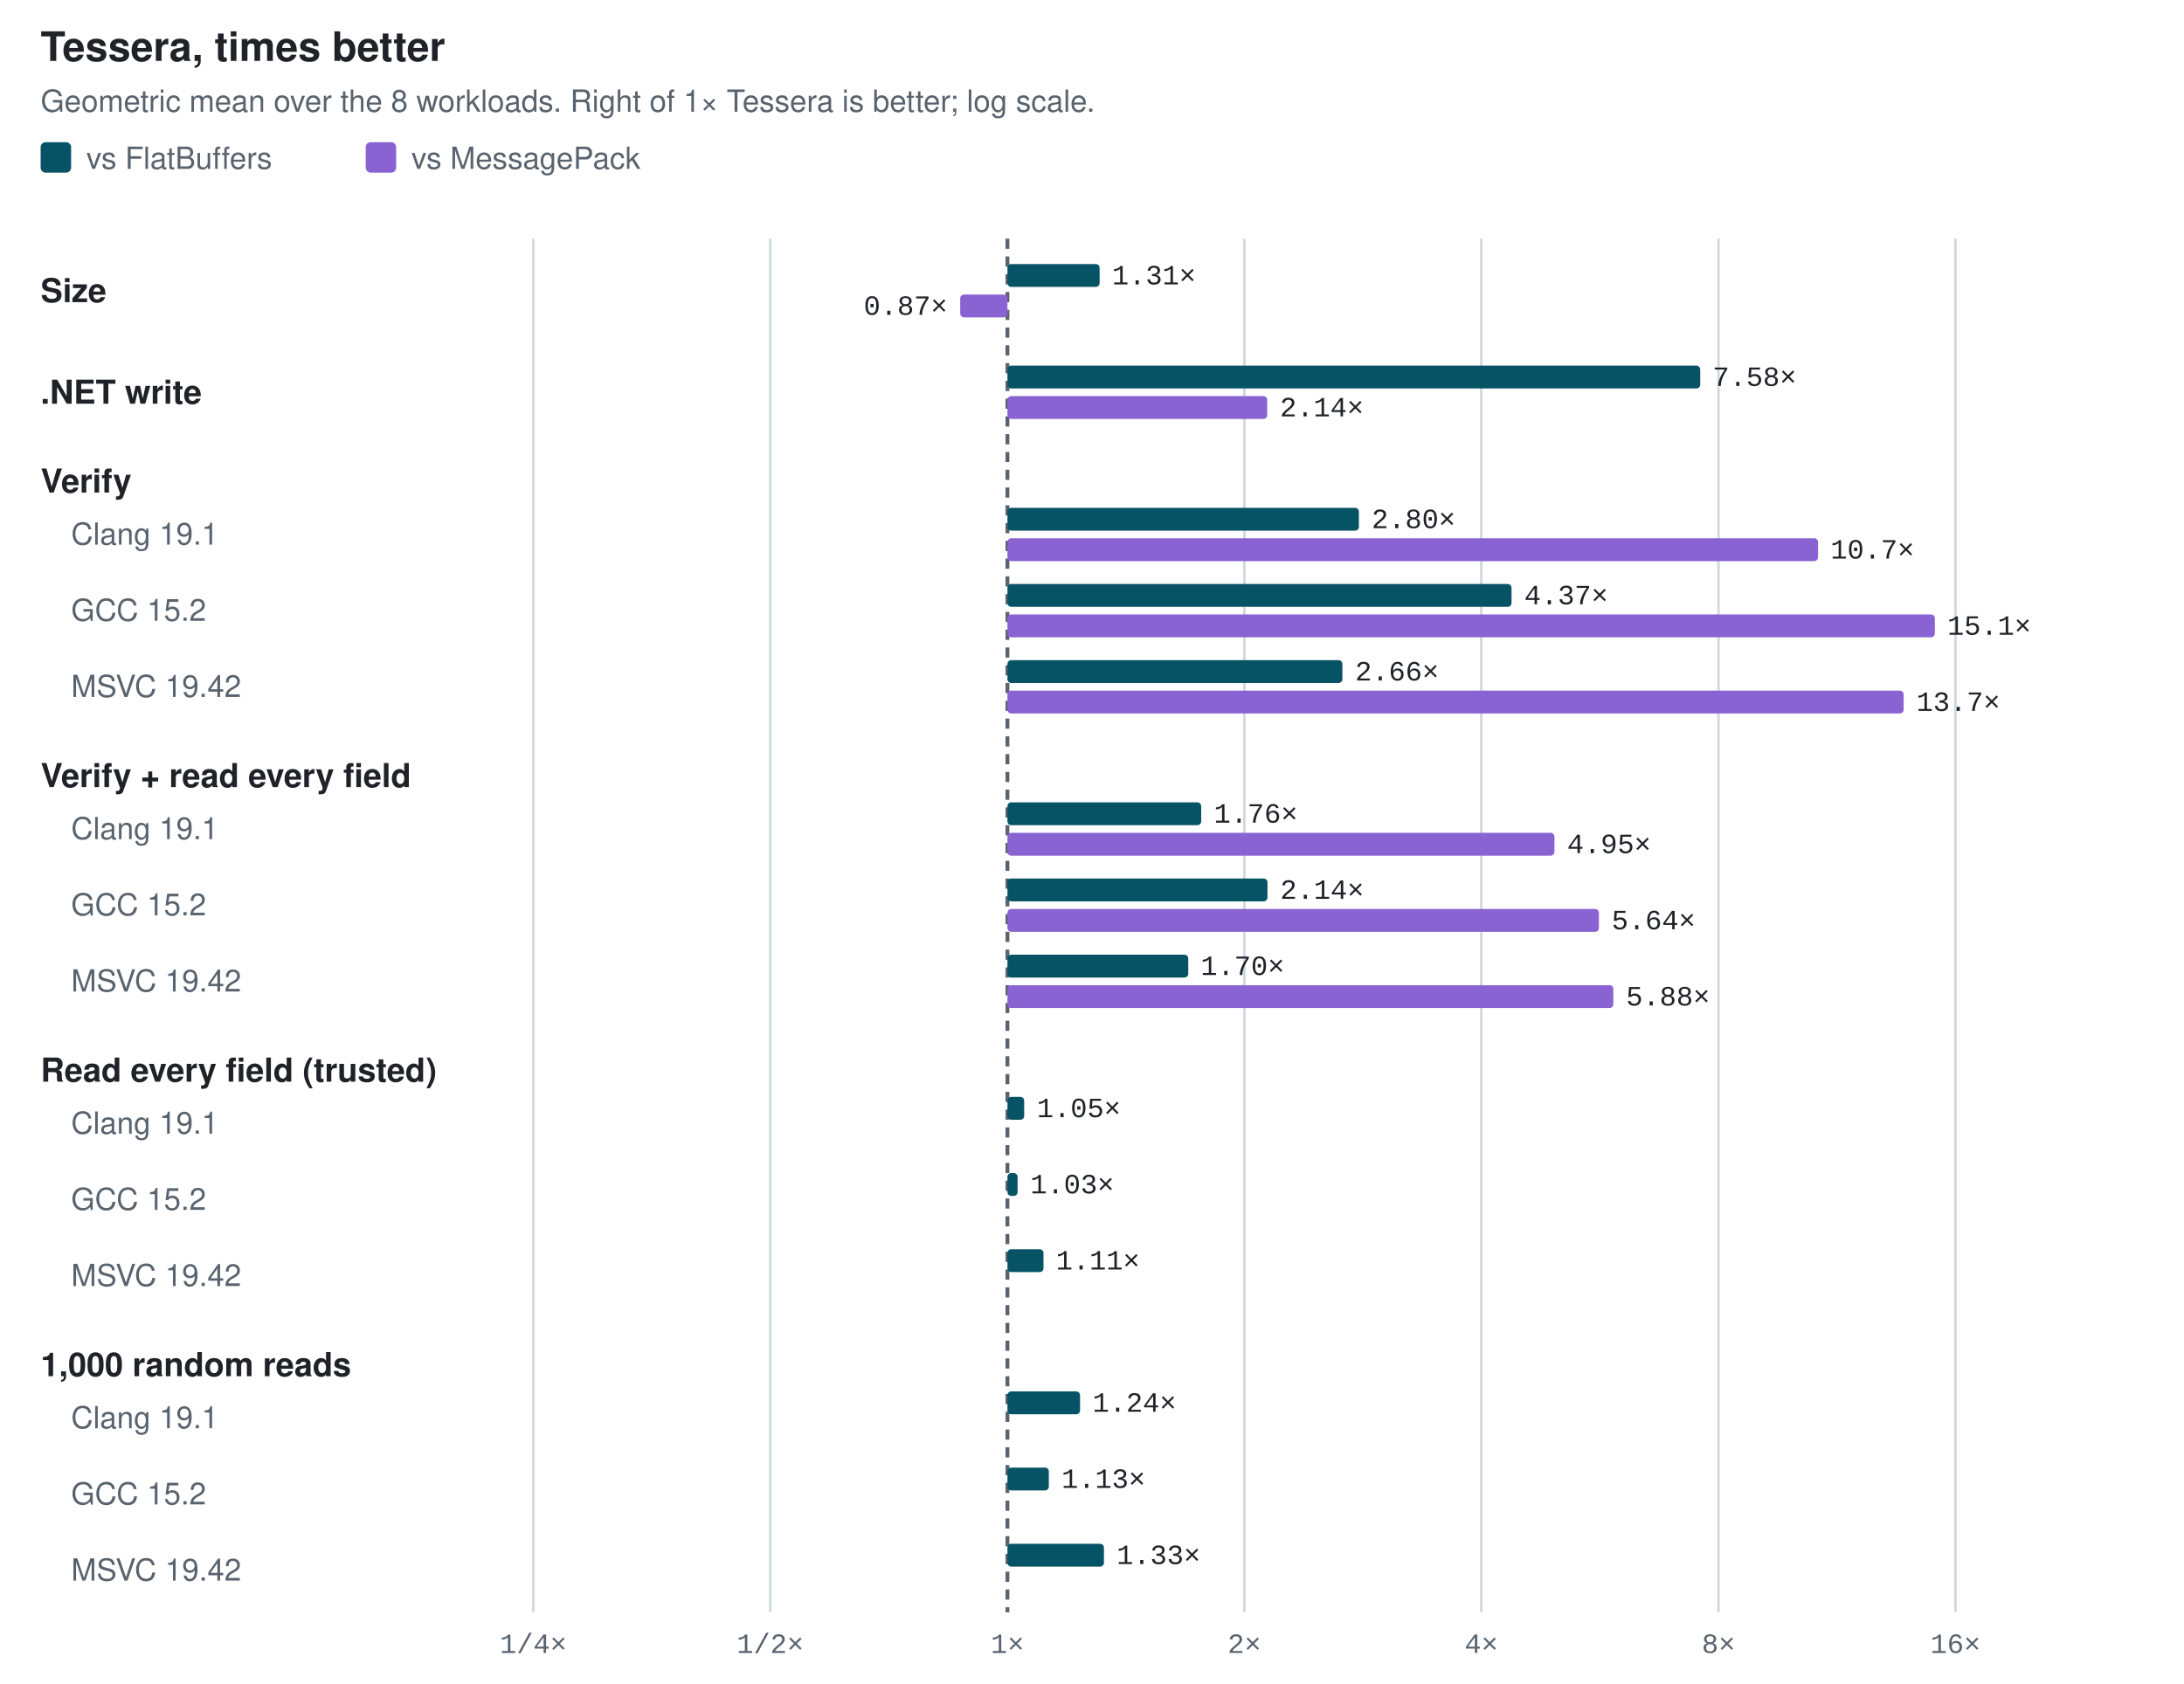
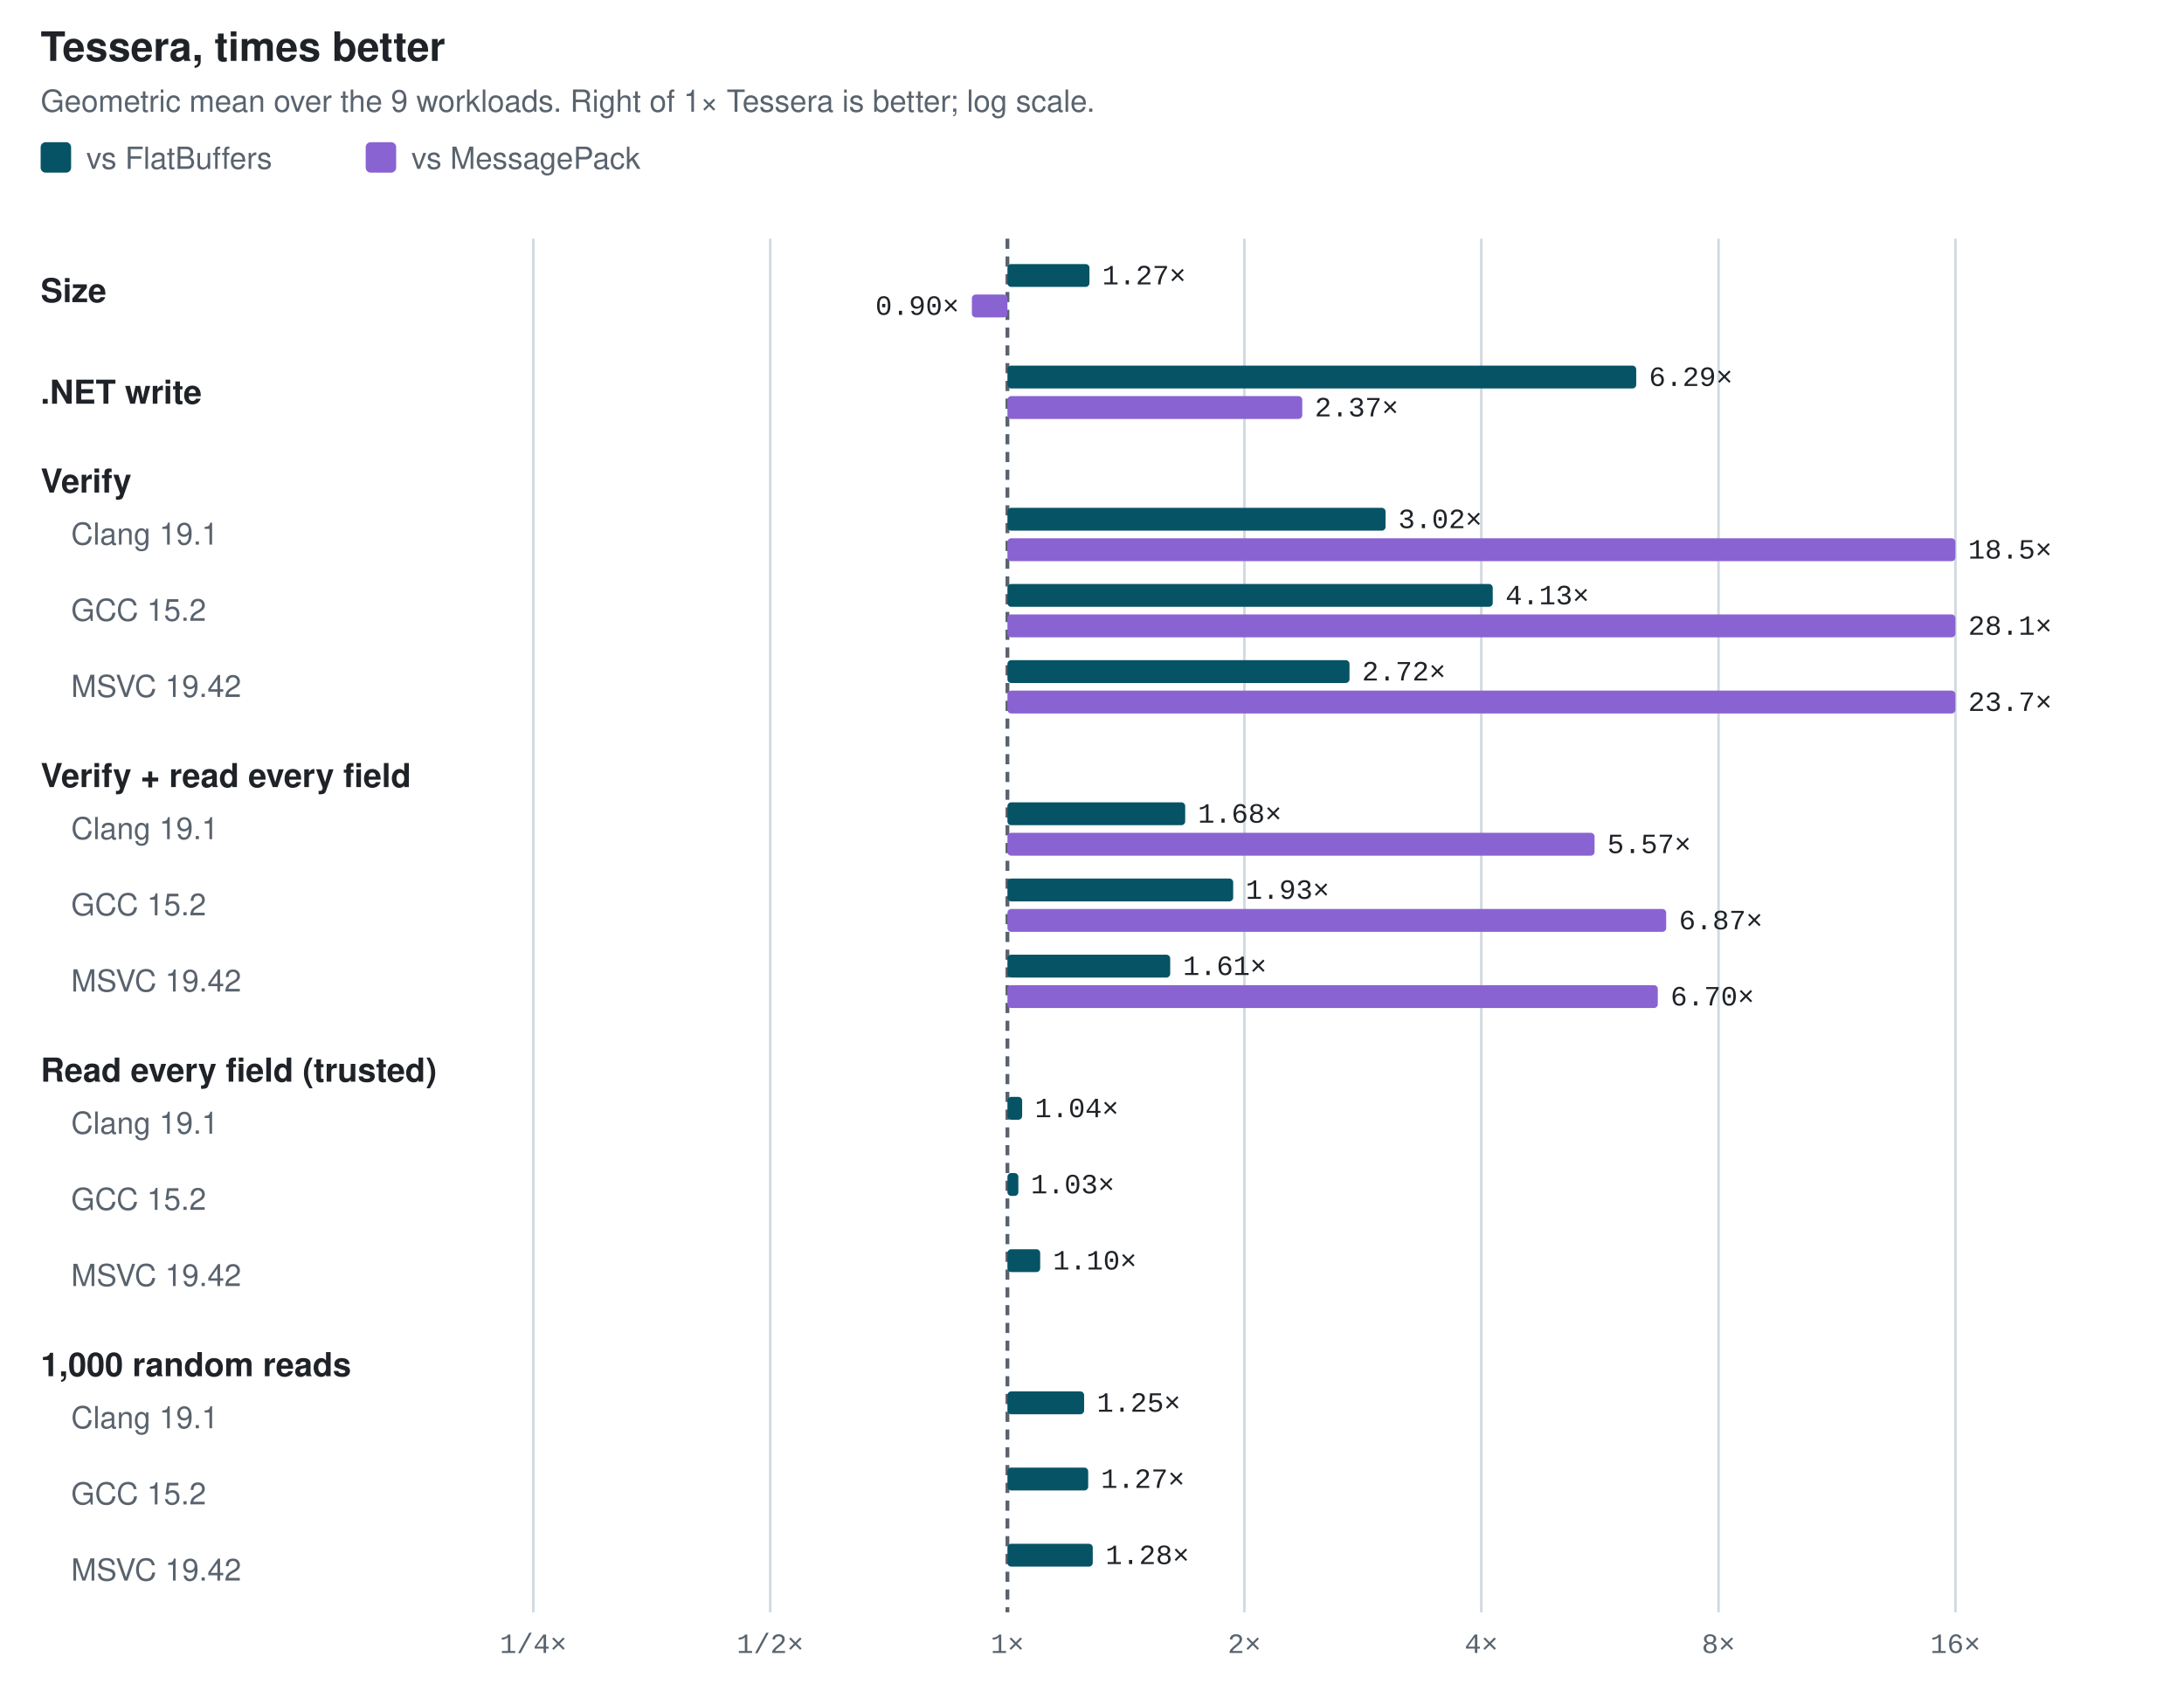
<svg xmlns="http://www.w3.org/2000/svg" width="860" height="663" viewBox="0 0 860 663" font-family="-apple-system, BlinkMacSystemFont, 'Segoe UI', Helvetica, Arial, sans-serif">
  <text x="16" y="24" fill="#1f2328" font-size="16" text-anchor="start" font-weight="600">Tessera, times better</text>
-   <text x="16" y="44" fill="#59636e" font-size="12" text-anchor="start">Geometric mean over the 8 workloads. Right of 1× Tessera is better; log scale.</text>
+   <text x="16" y="44" fill="#59636e" font-size="12" text-anchor="start">Geometric mean over the 9 workloads. Right of 1× Tessera is better; log scale.</text>
  <rect x="16" y="56" width="12" height="12" rx="2" fill="#075366" />
  <text x="34" y="66.5" fill="#59636e" font-size="12" text-anchor="start">vs FlatBuffers</text>
  <rect x="144" y="56" width="12" height="12" rx="2" fill="#8a63d2" />
  <text x="162" y="66.5" fill="#59636e" font-size="12" text-anchor="start">vs MessagePack</text>
  <line x1="210" y1="94" x2="210" y2="635" stroke="#d1d9e0" stroke-width="1" />
  <text x="210" y="651" fill="#59636e" font-size="11" text-anchor="middle" font-family="ui-monospace, SFMono-Regular, Consolas, 'Liberation Mono', monospace">1/4×</text>
  <line x1="303.3" y1="94" x2="303.3" y2="635" stroke="#d1d9e0" stroke-width="1" />
  <text x="303.3" y="651" fill="#59636e" font-size="11" text-anchor="middle" font-family="ui-monospace, SFMono-Regular, Consolas, 'Liberation Mono', monospace">1/2×</text>
  <line x1="396.7" y1="94" x2="396.7" y2="635" stroke="#59636e" stroke-width="1.5" stroke-dasharray="4 3" />
  <text x="396.7" y="651" fill="#59636e" font-size="11" text-anchor="middle" font-family="ui-monospace, SFMono-Regular, Consolas, 'Liberation Mono', monospace">1×</text>
  <line x1="490" y1="94" x2="490" y2="635" stroke="#d1d9e0" stroke-width="1" />
  <text x="490" y="651" fill="#59636e" font-size="11" text-anchor="middle" font-family="ui-monospace, SFMono-Regular, Consolas, 'Liberation Mono', monospace">2×</text>
  <line x1="583.3" y1="94" x2="583.3" y2="635" stroke="#d1d9e0" stroke-width="1" />
  <text x="583.3" y="651" fill="#59636e" font-size="11" text-anchor="middle" font-family="ui-monospace, SFMono-Regular, Consolas, 'Liberation Mono', monospace">4×</text>
  <line x1="676.7" y1="94" x2="676.7" y2="635" stroke="#d1d9e0" stroke-width="1" />
  <text x="676.7" y="651" fill="#59636e" font-size="11" text-anchor="middle" font-family="ui-monospace, SFMono-Regular, Consolas, 'Liberation Mono', monospace">8×</text>
  <line x1="770" y1="94" x2="770" y2="635" stroke="#d1d9e0" stroke-width="1" />
  <text x="770" y="651" fill="#59636e" font-size="11" text-anchor="middle" font-family="ui-monospace, SFMono-Regular, Consolas, 'Liberation Mono', monospace">16×</text>
  <text x="16" y="119" fill="#1f2328" font-size="13" text-anchor="start" font-weight="600">Size</text>
-   <rect x="396.7" y="104" width="36.3" height="9" rx="1.5" fill="#075366" />
-   <text x="437.9" y="112" fill="#1f2328" font-size="11" text-anchor="start" font-family="ui-monospace, SFMono-Regular, Consolas, 'Liberation Mono', monospace">1.31×</text>
-   <rect x="378.1" y="116" width="18.6" height="9" rx="1.5" fill="#8a63d2" />
-   <text x="373.1" y="124" fill="#1f2328" font-size="11" text-anchor="end" font-family="ui-monospace, SFMono-Regular, Consolas, 'Liberation Mono', monospace">0.87×</text>
+   <rect x="396.7" y="104" width="32.3" height="9" rx="1.5" fill="#075366" />
+   <text x="434" y="112" fill="#1f2328" font-size="11" text-anchor="start" font-family="ui-monospace, SFMono-Regular, Consolas, 'Liberation Mono', monospace">1.27×</text>
+   <rect x="382.7" y="116" width="14" height="9" rx="1.5" fill="#8a63d2" />
+   <text x="377.7" y="124" fill="#1f2328" font-size="11" text-anchor="end" font-family="ui-monospace, SFMono-Regular, Consolas, 'Liberation Mono', monospace">0.90×</text>
  <text x="16" y="159" fill="#1f2328" font-size="13" text-anchor="start" font-weight="600">.NET write</text>
-   <rect x="396.7" y="144" width="272.8" height="9" rx="1.5" fill="#075366" />
-   <text x="674.4" y="152" fill="#1f2328" font-size="11" text-anchor="start" font-family="ui-monospace, SFMono-Regular, Consolas, 'Liberation Mono', monospace">7.58×</text>
-   <rect x="396.7" y="156" width="102.3" height="9" rx="1.5" fill="#8a63d2" />
-   <text x="504" y="164" fill="#1f2328" font-size="11" text-anchor="start" font-family="ui-monospace, SFMono-Regular, Consolas, 'Liberation Mono', monospace">2.14×</text>
+   <rect x="396.7" y="144" width="247.6" height="9" rx="1.5" fill="#075366" />
+   <text x="649.3" y="152" fill="#1f2328" font-size="11" text-anchor="start" font-family="ui-monospace, SFMono-Regular, Consolas, 'Liberation Mono', monospace">6.29×</text>
+   <rect x="396.7" y="156" width="116.1" height="9" rx="1.5" fill="#8a63d2" />
+   <text x="517.7" y="164" fill="#1f2328" font-size="11" text-anchor="start" font-family="ui-monospace, SFMono-Regular, Consolas, 'Liberation Mono', monospace">2.37×</text>
  <text x="16" y="194" fill="#1f2328" font-size="13" text-anchor="start" font-weight="600">Verify</text>
  <text x="28" y="214.5" fill="#59636e" font-size="12" text-anchor="start">Clang 19.1</text>
-   <rect x="396.7" y="200" width="138.4" height="9" rx="1.5" fill="#075366" />
-   <text x="540.1" y="208" fill="#1f2328" font-size="11" text-anchor="start" font-family="ui-monospace, SFMono-Regular, Consolas, 'Liberation Mono', monospace">2.80×</text>
-   <rect x="396.7" y="212" width="319.2" height="9" rx="1.5" fill="#8a63d2" />
-   <text x="720.8" y="220" fill="#1f2328" font-size="11" text-anchor="start" font-family="ui-monospace, SFMono-Regular, Consolas, 'Liberation Mono', monospace">10.7×</text>
+   <rect x="396.7" y="200" width="148.9" height="9" rx="1.5" fill="#075366" />
+   <text x="550.6" y="208" fill="#1f2328" font-size="11" text-anchor="start" font-family="ui-monospace, SFMono-Regular, Consolas, 'Liberation Mono', monospace">3.02×</text>
+   <rect x="396.7" y="212" width="373.3" height="9" rx="1.5" fill="#8a63d2" />
+   <text x="775" y="220" fill="#1f2328" font-size="11" text-anchor="start" font-family="ui-monospace, SFMono-Regular, Consolas, 'Liberation Mono', monospace">18.5×</text>
  <text x="28" y="244.5" fill="#59636e" font-size="12" text-anchor="start">GCC 15.2</text>
-   <rect x="396.7" y="230" width="198.5" height="9" rx="1.5" fill="#075366" />
-   <text x="600.2" y="238" fill="#1f2328" font-size="11" text-anchor="start" font-family="ui-monospace, SFMono-Regular, Consolas, 'Liberation Mono', monospace">4.37×</text>
-   <rect x="396.7" y="242" width="365.2" height="9" rx="1.5" fill="#8a63d2" />
-   <text x="766.8" y="250" fill="#1f2328" font-size="11" text-anchor="start" font-family="ui-monospace, SFMono-Regular, Consolas, 'Liberation Mono', monospace">15.1×</text>
+   <rect x="396.7" y="230" width="191.1" height="9" rx="1.5" fill="#075366" />
+   <text x="592.8" y="238" fill="#1f2328" font-size="11" text-anchor="start" font-family="ui-monospace, SFMono-Regular, Consolas, 'Liberation Mono', monospace">4.13×</text>
+   <rect x="396.7" y="242" width="373.3" height="9" rx="1.5" fill="#8a63d2" />
+   <text x="775" y="250" fill="#1f2328" font-size="11" text-anchor="start" font-family="ui-monospace, SFMono-Regular, Consolas, 'Liberation Mono', monospace">28.1×</text>
  <text x="28" y="274.5" fill="#59636e" font-size="12" text-anchor="start">MSVC 19.42</text>
-   <rect x="396.7" y="260" width="131.9" height="9" rx="1.5" fill="#075366" />
-   <text x="533.6" y="268" fill="#1f2328" font-size="11" text-anchor="start" font-family="ui-monospace, SFMono-Regular, Consolas, 'Liberation Mono', monospace">2.66×</text>
-   <rect x="396.7" y="272" width="352.9" height="9" rx="1.5" fill="#8a63d2" />
-   <text x="754.6" y="280" fill="#1f2328" font-size="11" text-anchor="start" font-family="ui-monospace, SFMono-Regular, Consolas, 'Liberation Mono', monospace">13.7×</text>
+   <rect x="396.7" y="260" width="134.7" height="9" rx="1.5" fill="#075366" />
+   <text x="536.3" y="268" fill="#1f2328" font-size="11" text-anchor="start" font-family="ui-monospace, SFMono-Regular, Consolas, 'Liberation Mono', monospace">2.72×</text>
+   <rect x="396.7" y="272" width="373.3" height="9" rx="1.5" fill="#8a63d2" />
+   <text x="775" y="280" fill="#1f2328" font-size="11" text-anchor="start" font-family="ui-monospace, SFMono-Regular, Consolas, 'Liberation Mono', monospace">23.7×</text>
  <text x="16" y="310" fill="#1f2328" font-size="13" text-anchor="start" font-weight="600">Verify + read every field</text>
  <text x="28" y="330.5" fill="#59636e" font-size="12" text-anchor="start">Clang 19.1</text>
-   <rect x="396.7" y="316" width="76.3" height="9" rx="1.5" fill="#075366" />
-   <text x="478" y="324" fill="#1f2328" font-size="11" text-anchor="start" font-family="ui-monospace, SFMono-Regular, Consolas, 'Liberation Mono', monospace">1.76×</text>
-   <rect x="396.7" y="328" width="215.4" height="9" rx="1.5" fill="#8a63d2" />
-   <text x="617.1" y="336" fill="#1f2328" font-size="11" text-anchor="start" font-family="ui-monospace, SFMono-Regular, Consolas, 'Liberation Mono', monospace">4.95×</text>
+   <rect x="396.7" y="316" width="70" height="9" rx="1.5" fill="#075366" />
+   <text x="471.7" y="324" fill="#1f2328" font-size="11" text-anchor="start" font-family="ui-monospace, SFMono-Regular, Consolas, 'Liberation Mono', monospace">1.68×</text>
+   <rect x="396.7" y="328" width="231.2" height="9" rx="1.5" fill="#8a63d2" />
+   <text x="632.9" y="336" fill="#1f2328" font-size="11" text-anchor="start" font-family="ui-monospace, SFMono-Regular, Consolas, 'Liberation Mono', monospace">5.57×</text>
  <text x="28" y="360.5" fill="#59636e" font-size="12" text-anchor="start">GCC 15.2</text>
-   <rect x="396.7" y="346" width="102.4" height="9" rx="1.5" fill="#075366" />
-   <text x="504.1" y="354" fill="#1f2328" font-size="11" text-anchor="start" font-family="ui-monospace, SFMono-Regular, Consolas, 'Liberation Mono', monospace">2.14×</text>
-   <rect x="396.7" y="358" width="232.9" height="9" rx="1.5" fill="#8a63d2" />
-   <text x="634.6" y="366" fill="#1f2328" font-size="11" text-anchor="start" font-family="ui-monospace, SFMono-Regular, Consolas, 'Liberation Mono', monospace">5.64×</text>
+   <rect x="396.7" y="346" width="88.9" height="9" rx="1.5" fill="#075366" />
+   <text x="490.5" y="354" fill="#1f2328" font-size="11" text-anchor="start" font-family="ui-monospace, SFMono-Regular, Consolas, 'Liberation Mono', monospace">1.93×</text>
+   <rect x="396.7" y="358" width="259.4" height="9" rx="1.5" fill="#8a63d2" />
+   <text x="661.1" y="366" fill="#1f2328" font-size="11" text-anchor="start" font-family="ui-monospace, SFMono-Regular, Consolas, 'Liberation Mono', monospace">6.87×</text>
  <text x="28" y="390.5" fill="#59636e" font-size="12" text-anchor="start">MSVC 19.42</text>
-   <rect x="396.7" y="376" width="71.2" height="9" rx="1.5" fill="#075366" />
-   <text x="472.8" y="384" fill="#1f2328" font-size="11" text-anchor="start" font-family="ui-monospace, SFMono-Regular, Consolas, 'Liberation Mono', monospace">1.70×</text>
-   <rect x="396.7" y="388" width="238.6" height="9" rx="1.5" fill="#8a63d2" />
-   <text x="640.3" y="396" fill="#1f2328" font-size="11" text-anchor="start" font-family="ui-monospace, SFMono-Regular, Consolas, 'Liberation Mono', monospace">5.88×</text>
+   <rect x="396.7" y="376" width="64.1" height="9" rx="1.5" fill="#075366" />
+   <text x="465.8" y="384" fill="#1f2328" font-size="11" text-anchor="start" font-family="ui-monospace, SFMono-Regular, Consolas, 'Liberation Mono', monospace">1.61×</text>
+   <rect x="396.7" y="388" width="256.1" height="9" rx="1.5" fill="#8a63d2" />
+   <text x="657.8" y="396" fill="#1f2328" font-size="11" text-anchor="start" font-family="ui-monospace, SFMono-Regular, Consolas, 'Liberation Mono', monospace">6.70×</text>
  <text x="16" y="426" fill="#1f2328" font-size="13" text-anchor="start" font-weight="600">Read every field (trusted)</text>
  <text x="28" y="446.5" fill="#59636e" font-size="12" text-anchor="start">Clang 19.1</text>
-   <rect x="396.7" y="432" width="6.6" height="9" rx="1.5" fill="#075366" />
-   <text x="408.3" y="440" fill="#1f2328" font-size="11" text-anchor="start" font-family="ui-monospace, SFMono-Regular, Consolas, 'Liberation Mono', monospace">1.05×</text>
+   <rect x="396.7" y="432" width="5.8" height="9" rx="1.5" fill="#075366" />
+   <text x="407.5" y="440" fill="#1f2328" font-size="11" text-anchor="start" font-family="ui-monospace, SFMono-Regular, Consolas, 'Liberation Mono', monospace">1.04×</text>
  <text x="28" y="476.5" fill="#59636e" font-size="12" text-anchor="start">GCC 15.2</text>
-   <rect x="396.7" y="462" width="4" height="9" rx="1.5" fill="#075366" />
-   <text x="405.7" y="470" fill="#1f2328" font-size="11" text-anchor="start" font-family="ui-monospace, SFMono-Regular, Consolas, 'Liberation Mono', monospace">1.03×</text>
+   <rect x="396.7" y="462" width="4.3" height="9" rx="1.5" fill="#075366" />
+   <text x="405.9" y="470" fill="#1f2328" font-size="11" text-anchor="start" font-family="ui-monospace, SFMono-Regular, Consolas, 'Liberation Mono', monospace">1.03×</text>
  <text x="28" y="506.5" fill="#59636e" font-size="12" text-anchor="start">MSVC 19.42</text>
-   <rect x="396.7" y="492" width="14.2" height="9" rx="1.5" fill="#075366" />
-   <text x="415.8" y="500" fill="#1f2328" font-size="11" text-anchor="start" font-family="ui-monospace, SFMono-Regular, Consolas, 'Liberation Mono', monospace">1.11×</text>
+   <rect x="396.7" y="492" width="12.9" height="9" rx="1.5" fill="#075366" />
+   <text x="414.6" y="500" fill="#1f2328" font-size="11" text-anchor="start" font-family="ui-monospace, SFMono-Regular, Consolas, 'Liberation Mono', monospace">1.10×</text>
  <text x="16" y="542" fill="#1f2328" font-size="13" text-anchor="start" font-weight="600">1,000 random reads</text>
  <text x="28" y="562.5" fill="#59636e" font-size="12" text-anchor="start">Clang 19.1</text>
-   <rect x="396.7" y="548" width="28.6" height="9" rx="1.5" fill="#075366" />
-   <text x="430.2" y="556" fill="#1f2328" font-size="11" text-anchor="start" font-family="ui-monospace, SFMono-Regular, Consolas, 'Liberation Mono', monospace">1.24×</text>
+   <rect x="396.7" y="548" width="30.2" height="9" rx="1.5" fill="#075366" />
+   <text x="431.9" y="556" fill="#1f2328" font-size="11" text-anchor="start" font-family="ui-monospace, SFMono-Regular, Consolas, 'Liberation Mono', monospace">1.25×</text>
  <text x="28" y="592.5" fill="#59636e" font-size="12" text-anchor="start">GCC 15.2</text>
-   <rect x="396.7" y="578" width="16.3" height="9" rx="1.5" fill="#075366" />
-   <text x="418" y="586" fill="#1f2328" font-size="11" text-anchor="start" font-family="ui-monospace, SFMono-Regular, Consolas, 'Liberation Mono', monospace">1.13×</text>
+   <rect x="396.7" y="578" width="31.8" height="9" rx="1.5" fill="#075366" />
+   <text x="433.5" y="586" fill="#1f2328" font-size="11" text-anchor="start" font-family="ui-monospace, SFMono-Regular, Consolas, 'Liberation Mono', monospace">1.27×</text>
  <text x="28" y="622.5" fill="#59636e" font-size="12" text-anchor="start">MSVC 19.42</text>
-   <rect x="396.7" y="608" width="38" height="9" rx="1.5" fill="#075366" />
-   <text x="439.7" y="616" fill="#1f2328" font-size="11" text-anchor="start" font-family="ui-monospace, SFMono-Regular, Consolas, 'Liberation Mono', monospace">1.33×</text>
+   <rect x="396.7" y="608" width="33.6" height="9" rx="1.5" fill="#075366" />
+   <text x="435.3" y="616" fill="#1f2328" font-size="11" text-anchor="start" font-family="ui-monospace, SFMono-Regular, Consolas, 'Liberation Mono', monospace">1.28×</text>
</svg>
